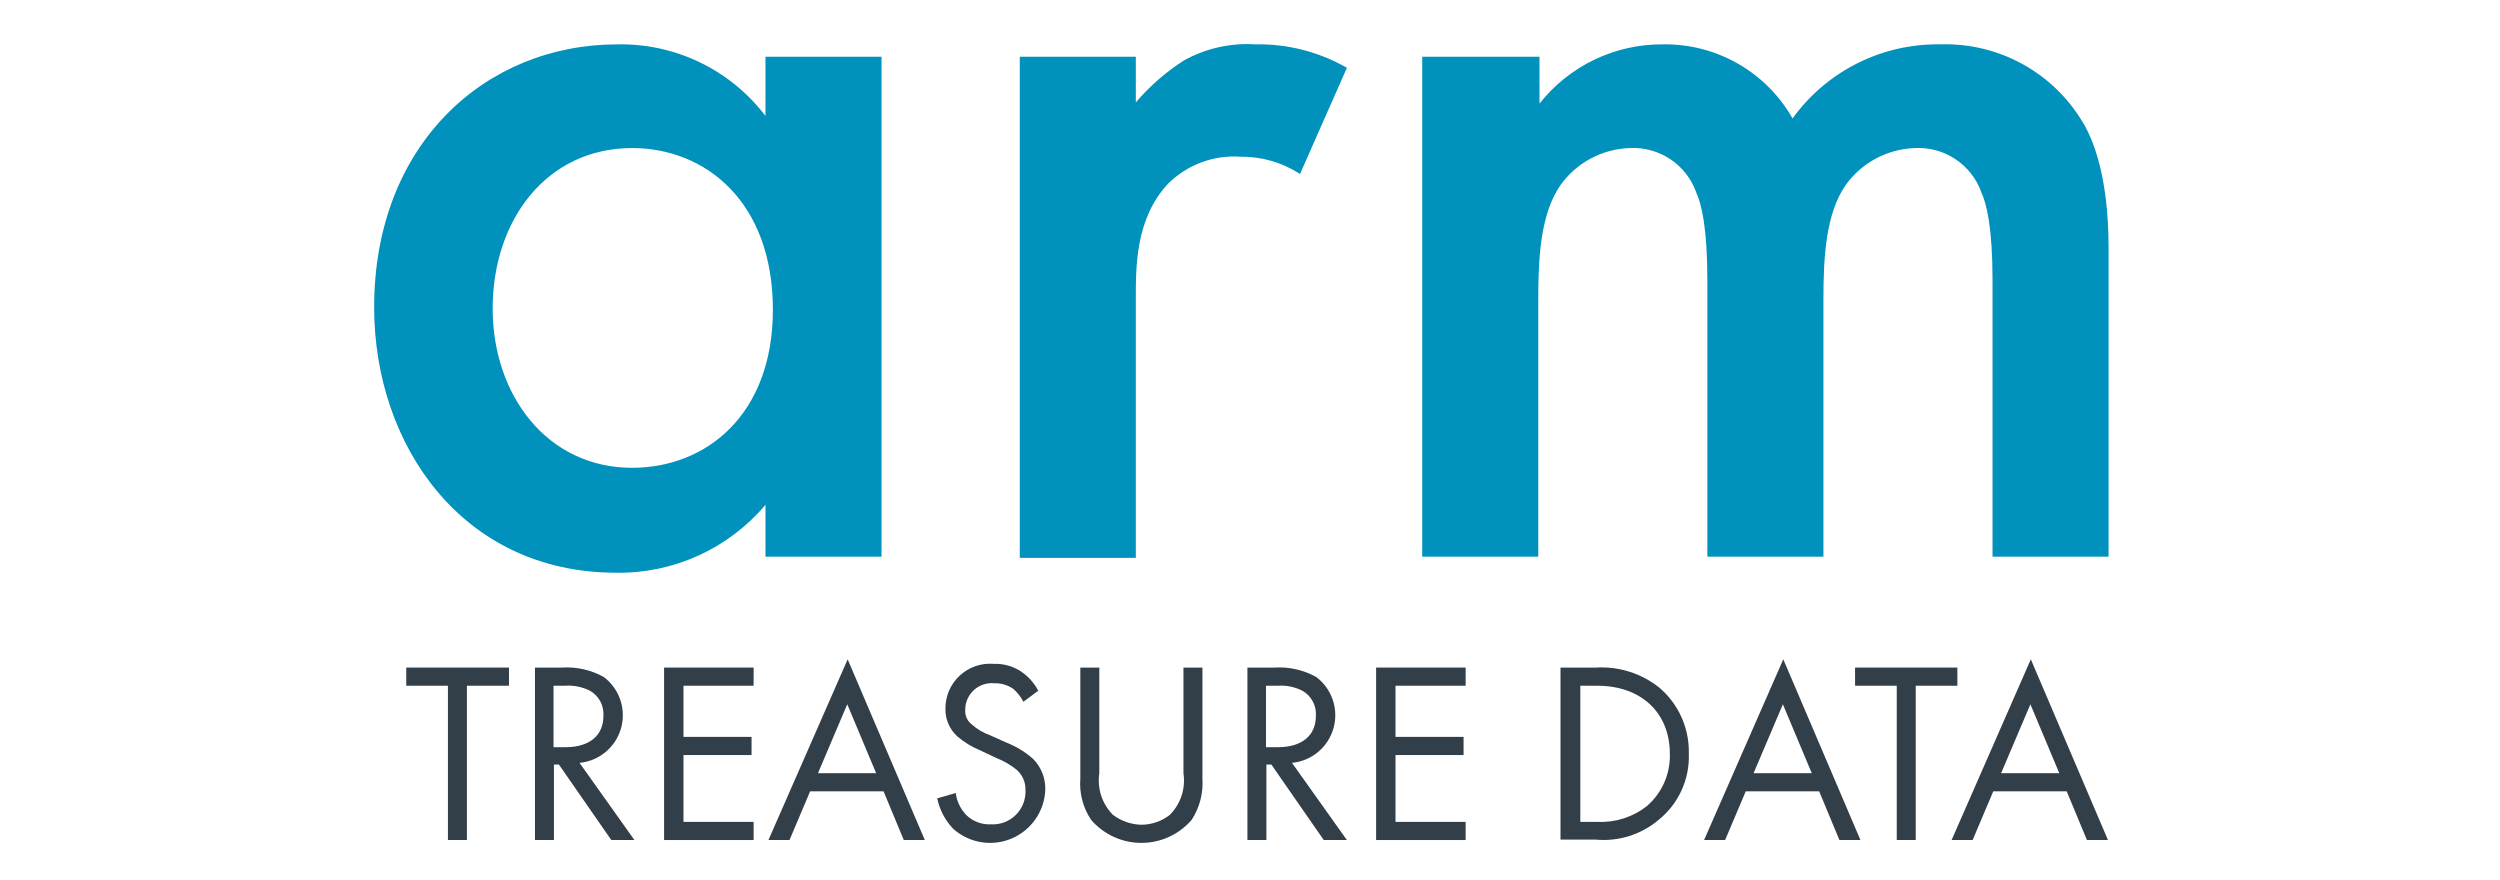
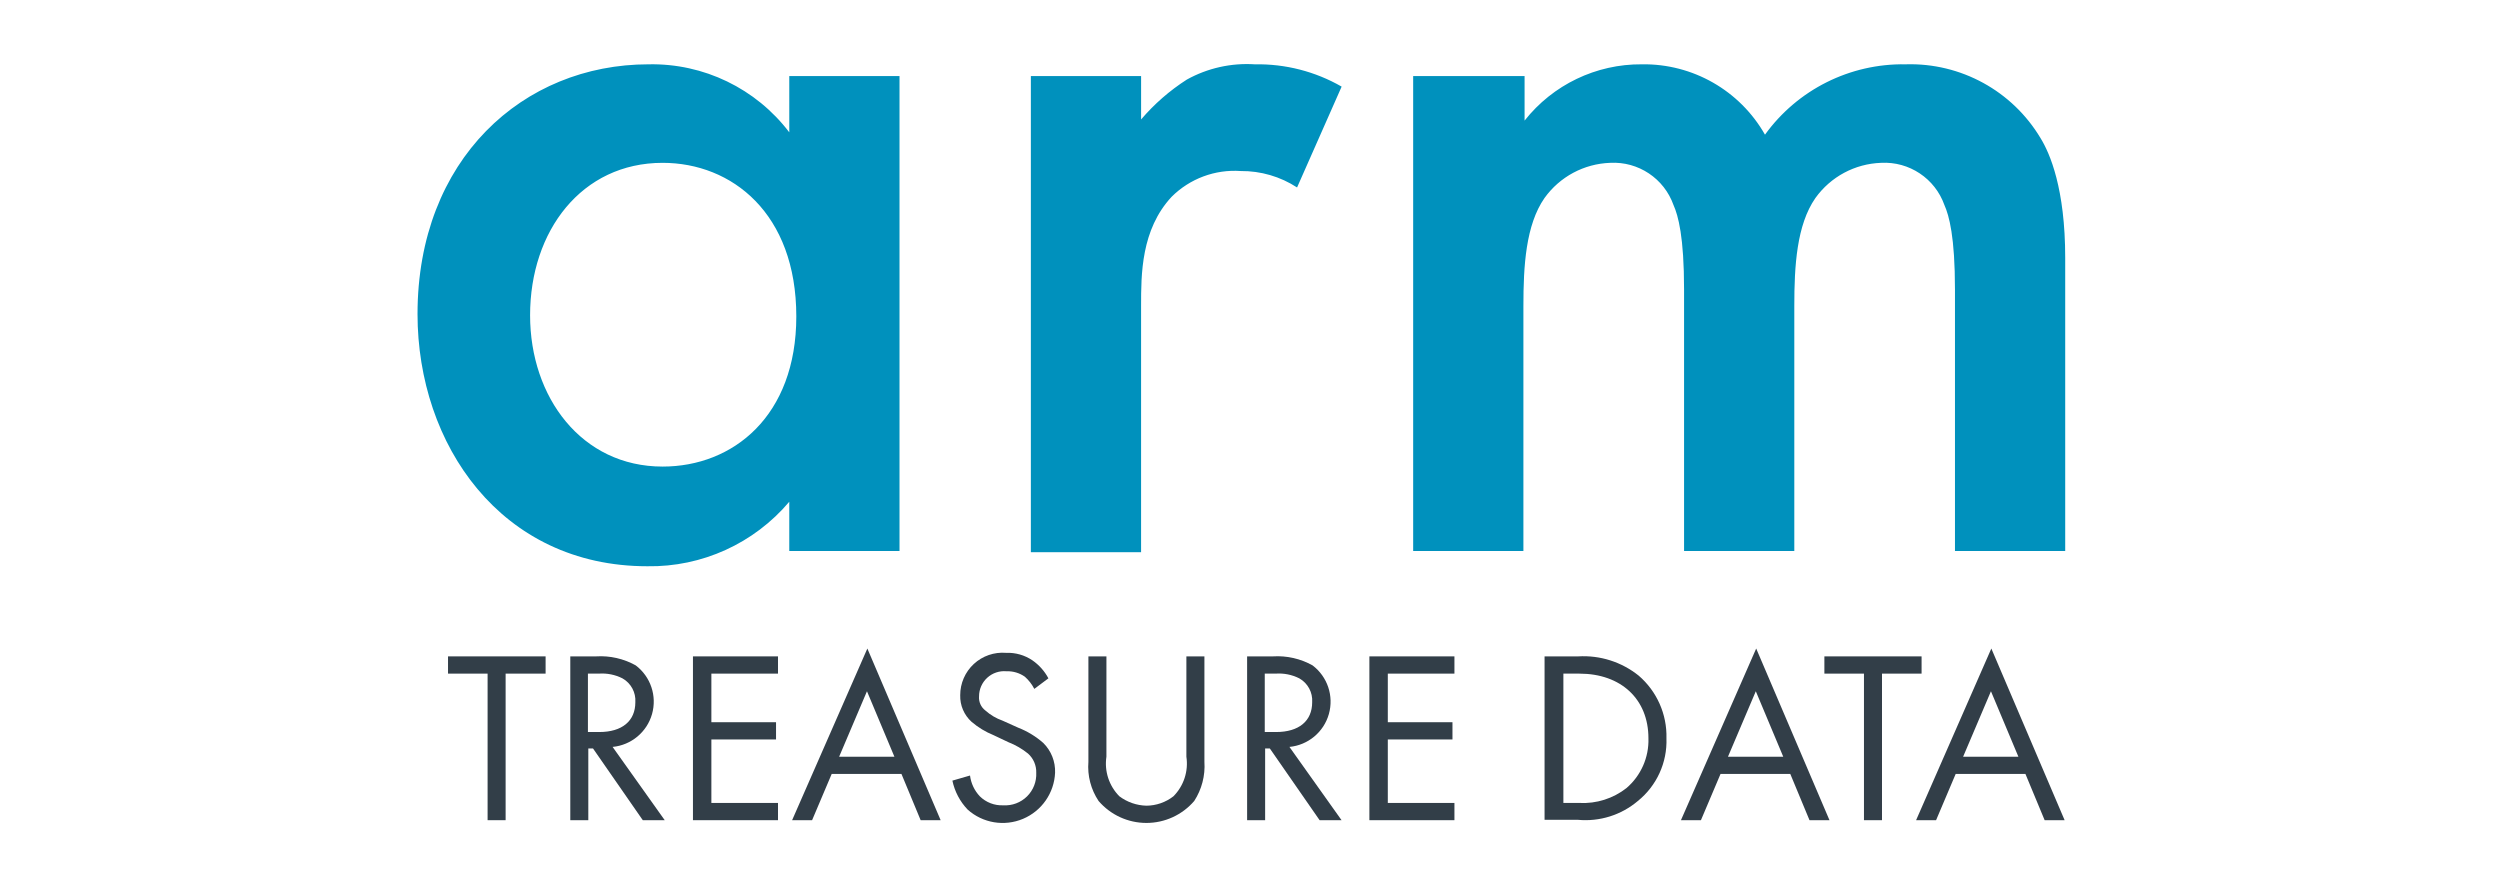
<svg xmlns="http://www.w3.org/2000/svg" viewBox="0 0 180.517 63.492">
  <defs>
    <style>.a{fill:#0091bd;}.b{fill:#323e48;}</style>
  </defs>
-   <path class="a" d="M55.273,4.095h8.379V40.195H55.273V36.451A13.829,13.829,0,0,1,44.487,41.354c-11.142,0-17.471-9.27-17.471-19.164,0-11.766,8.022-18.986,17.56-18.986A13.1,13.1,0,0,1,55.273,8.373ZM35.573,22.279c0,6.24,3.922,11.499,10.072,11.499,5.348,0,10.162-3.833,10.162-11.41,0-7.844-4.903-11.677-10.162-11.677C39.495,10.691,35.573,15.861,35.573,22.279ZM73.635,4.095h8.379V7.393A15.722,15.722,0,0,1,85.49,4.362,9.406,9.406,0,0,1,90.66,3.203,12.762,12.762,0,0,1,97.256,4.897l-3.387,7.666a7.715,7.715,0,0,0-4.279-1.248,6.766,6.766,0,0,0-5.259,1.961c-2.318,2.496-2.318,5.883-2.318,8.29V40.284H73.635Zm29.148,0h8.379v3.387a11.24,11.24,0,0,1,8.914-4.279,10.575,10.575,0,0,1,9.359,5.348,12.909,12.909,0,0,1,10.696-5.348,11.53,11.53,0,0,1,10.251,5.616c.713,1.159,1.872,3.833,1.872,9.092V40.195h-8.379V20.318c0-4.011-.446-5.616-.802-6.418a4.828,4.828,0,0,0-4.813-3.209,6.414,6.414,0,0,0-4.992,2.674c-1.426,2.05-1.604,5.17-1.604,8.201v18.63H123.284V20.318c0-4.011-.446-5.616-.802-6.418a4.828,4.828,0,0,0-4.813-3.209,6.414,6.414,0,0,0-4.992,2.674c-1.426,2.05-1.604,5.17-1.604,8.201v18.63H102.693V4.095Z" />
-   <path class="b" d="M33.713,49.514V60.654H32.343V49.514H29.335V48.203h7.417v1.311Z" />
-   <path class="b" d="M40.594,48.203a5.473,5.473,0,0,1,3.009.685,3.456,3.456,0,0,1-1.757,6.196l3.962,5.57H44.139L40.356,55.203h-.357v5.451H38.628V48.203Zm-.626,5.749h.864c1.728,0,2.74-.834,2.74-2.264a1.934,1.934,0,0,0-.983-1.817,3.446,3.446,0,0,0-1.787-.357h-.834Z" />
-   <path class="b" d="M54.416,49.514H49.352v3.694h4.915v1.311h-4.915v4.826h5.064v1.311H47.952V48.203h6.464Z" />
-   <path class="b" d="M63.799,57.139H58.497l-1.489,3.515H55.488l5.719-13.047,5.57,13.047H65.259Zm-.536-1.311-2.085-4.975L59.063,55.829Z" />
-   <path class="b" d="M73.897,50.676a3.191,3.191,0,0,0-.715-.923,2.277,2.277,0,0,0-1.4-.417,1.913,1.913,0,0,0-2.085,1.906,1.225,1.225,0,0,0,.477,1.072,3.913,3.913,0,0,0,1.311.774l1.192.536a6.406,6.406,0,0,1,1.906,1.162,3.03,3.03,0,0,1,.894,2.264,3.99,3.99,0,0,1-6.643,2.8,4.538,4.538,0,0,1-1.162-2.204l1.34-.387a2.806,2.806,0,0,0,.745,1.579,2.389,2.389,0,0,0,1.787.685,2.364,2.364,0,0,0,2.502-2.472,1.878,1.878,0,0,0-.626-1.46,5.611,5.611,0,0,0-1.489-.864L70.799,54.191a6.087,6.087,0,0,1-1.668-1.013,2.621,2.621,0,0,1-.864-2.026,3.221,3.221,0,0,1,3.485-3.217,3.329,3.329,0,0,1,1.996.566,3.87,3.87,0,0,1,1.221,1.37Z" />
-   <path class="b" d="M79.378,55.829a3.528,3.528,0,0,0,.983,3.009,3.572,3.572,0,0,0,2.055.715,3.374,3.374,0,0,0,2.055-.715,3.528,3.528,0,0,0,.983-3.009V48.203h1.37v8.013a4.878,4.878,0,0,1-.774,2.979,4.793,4.793,0,0,1-7.268,0,4.685,4.685,0,0,1-.774-2.979v-8.013H79.378Z" />
-   <path class="b" d="M92.038,48.203a5.473,5.473,0,0,1,3.009.685,3.456,3.456,0,0,1-1.757,6.196l3.962,5.57H95.582l-3.783-5.451h-.357v5.451H90.072V48.203Zm-.626,5.749H92.276c1.728,0,2.74-.834,2.74-2.264a1.934,1.934,0,0,0-.983-1.817,3.446,3.446,0,0,0-1.787-.357h-.834Z" />
-   <path class="b" d="M105.829,49.514h-5.064v3.694h4.915v1.311h-4.915v4.826h5.064v1.311H99.365V48.203h6.464Z" />
-   <path class="b" d="M112.71,48.203h2.532a6.701,6.701,0,0,1,4.587,1.46,6.067,6.067,0,0,1,2.115,4.766,5.856,5.856,0,0,1-2.175,4.766,6.158,6.158,0,0,1-4.558,1.43h-2.532V48.203Zm1.4,11.141h1.221a5.356,5.356,0,0,0,3.575-1.132,4.784,4.784,0,0,0,1.668-3.783c0-2.979-2.085-4.915-5.243-4.915h-1.221Z" />
-   <path class="b" d="M131.357,57.139h-5.302l-1.489,3.515h-1.519l5.719-13.047,5.57,13.047h-1.519Zm-.536-1.311-2.085-4.975-2.115,4.975Z" />
-   <path class="b" d="M138.328,49.514V60.654h-1.37V49.514H133.949V48.203h7.387v1.311Z" />
-   <path class="b" d="M149.23,57.139H143.928l-1.489,3.515h-1.519l5.719-13.047,5.57,13.047h-1.519Zm-.536-1.311-2.085-4.975-2.115,4.975Z" />
+   <path class="a" d="M56.991,5.492h7.96V39.787H56.991V36.23a13.137,13.137,0,0,1-10.246,4.657c-10.585,0-16.597-8.807-16.597-18.206,0-11.178,7.621-18.037,16.682-18.037a12.445,12.445,0,0,1,10.162,4.911ZM38.276,22.766c0,5.928,3.726,10.924,9.569,10.924,5.081,0,9.654-3.641,9.654-10.839,0-7.452-4.657-11.093-9.654-11.093C42.002,11.758,38.276,16.669,38.276,22.766ZM74.435,5.492h7.96V8.625A14.936,14.936,0,0,1,85.697,5.746a8.936,8.936,0,0,1,4.911-1.101A12.124,12.124,0,0,1,96.875,6.254l-3.218,7.282a7.33,7.33,0,0,0-4.065-1.186,6.428,6.428,0,0,0-4.996,1.863c-2.202,2.371-2.202,5.589-2.202,7.875V39.872H74.435Zm27.69,0h7.96V8.709a10.678,10.678,0,0,1,8.468-4.065,10.047,10.047,0,0,1,8.891,5.081,12.264,12.264,0,0,1,10.162-5.081,10.954,10.954,0,0,1,9.738,5.335c.677,1.101,1.778,3.641,1.778,8.637v21.17h-7.96V20.903c0-3.811-.423-5.335-.762-6.097a4.587,4.587,0,0,0-4.573-3.048,6.093,6.093,0,0,0-4.742,2.54c-1.355,1.948-1.524,4.911-1.524,7.791V39.787h-7.96V20.903c0-3.811-.423-5.335-.762-6.097a4.587,4.587,0,0,0-4.573-3.048,6.093,6.093,0,0,0-4.742,2.54c-1.355,1.948-1.524,4.911-1.524,7.791V39.787h-7.96V5.492Z" />
+   <path class="b" d="M36.509,48.64V59.223H35.208V48.64H32.35V47.395h7.046v1.245Z" />
+   <path class="b" d="M43.046,47.395a5.2,5.2,0,0,1,2.858.651,3.283,3.283,0,0,1-1.67,5.886l3.764,5.292H46.414L42.82,54.045h-.34v5.179H41.179V47.395Zm-.594,5.462h.821c1.641,0,2.603-.792,2.603-2.151a1.838,1.838,0,0,0-.934-1.726,3.273,3.273,0,0,0-1.698-.34h-.792Z" />
+   <path class="b" d="M56.177,48.64H51.366v3.509h4.669v1.245H51.366v4.584h4.811v1.245H50.036V47.395h6.141Z" />
+   <path class="b" d="M65.091,55.884h-5.037l-1.415,3.339H57.196l5.433-12.395,5.292,12.395H66.477Zm-.509-1.245-1.981-4.726-2.009,4.726Z" />
+   <path class="b" d="M74.684,49.743a3.031,3.031,0,0,0-.679-.877,2.163,2.163,0,0,0-1.33-.396,1.817,1.817,0,0,0-1.981,1.811,1.163,1.163,0,0,0,.453,1.019,3.717,3.717,0,0,0,1.245.736l1.132.509a6.086,6.086,0,0,1,1.811,1.104,2.878,2.878,0,0,1,.849,2.151,3.79,3.79,0,0,1-6.311,2.66,4.311,4.311,0,0,1-1.104-2.094l1.273-.368a2.666,2.666,0,0,0,.707,1.5,2.269,2.269,0,0,0,1.698.651,2.246,2.246,0,0,0,2.377-2.349,1.784,1.784,0,0,0-.594-1.387,5.33,5.33,0,0,0-1.415-.821l-1.075-.509a5.783,5.783,0,0,1-1.585-.962,2.49,2.49,0,0,1-.821-1.924A3.06,3.06,0,0,1,72.646,47.14a3.163,3.163,0,0,1,1.896.538,3.676,3.676,0,0,1,1.16,1.302Z" />
+   <path class="b" d="M79.891,54.639a3.351,3.351,0,0,0,.934,2.858,3.394,3.394,0,0,0,1.953.679,3.205,3.205,0,0,0,1.953-.679,3.351,3.351,0,0,0,.934-2.858V47.395h1.302v7.612a4.634,4.634,0,0,1-.736,2.83,4.553,4.553,0,0,1-6.905,0,4.451,4.451,0,0,1-.736-2.83V47.395h1.302Z" />
+   <path class="b" d="M91.918,47.395a5.2,5.2,0,0,1,2.858.651,3.283,3.283,0,0,1-1.67,5.886l3.764,5.292H95.285l-3.594-5.179h-.34v5.179H90.05V47.395Zm-.594,5.462h.821c1.641,0,2.603-.792,2.603-2.151a1.838,1.838,0,0,0-.934-1.726,3.273,3.273,0,0,0-1.698-.34h-.792Z" />
+   <path class="b" d="M105.02,48.64H100.209v3.509h4.669v1.245H100.209v4.584h4.811v1.245H98.879V47.395h6.141Z" />
+   <path class="b" d="M111.557,47.395H113.962a6.366,6.366,0,0,1,4.358,1.387,5.764,5.764,0,0,1,2.009,4.528,5.563,5.563,0,0,1-2.066,4.528,5.85,5.85,0,0,1-4.33,1.358H111.528V47.395Zm1.33,10.584h1.16a5.088,5.088,0,0,0,3.396-1.075,4.545,4.545,0,0,0,1.585-3.594c0-2.83-1.981-4.669-4.981-4.669h-1.16Z" />
+   <path class="b" d="M129.271,55.884h-5.037l-1.415,3.339h-1.443l5.433-12.395,5.292,12.395H130.658Zm-.509-1.245-1.981-4.726-2.009,4.726Z" />
+   <path class="b" d="M135.893,48.64V59.223h-1.302V48.64h-2.858V47.395h7.018v1.245Z" />
+   <path class="b" d="M146.25,55.884h-5.037l-1.415,3.339h-1.443l5.433-12.395,5.292,12.395H147.637Zm-.509-1.245-1.981-4.726-2.009,4.726Z" />
</svg>
